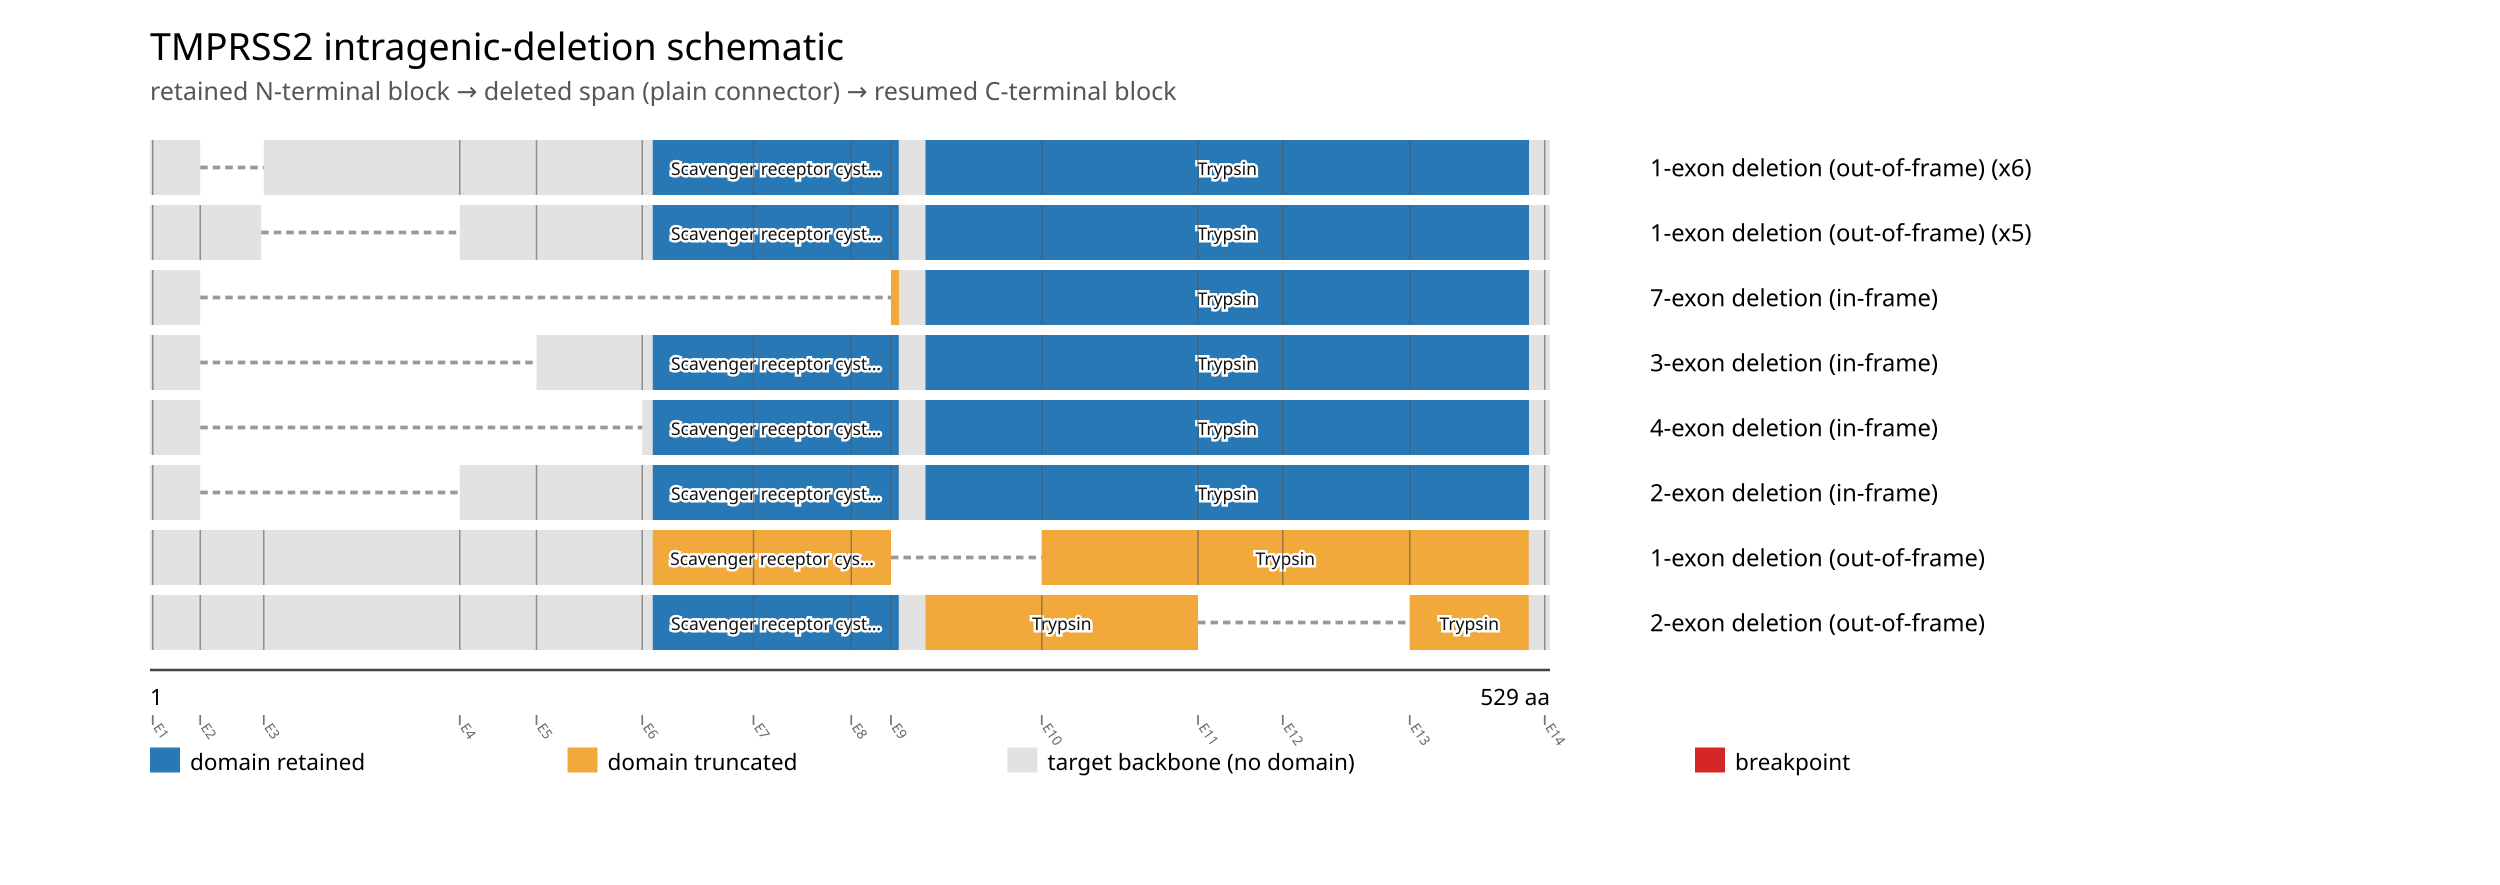
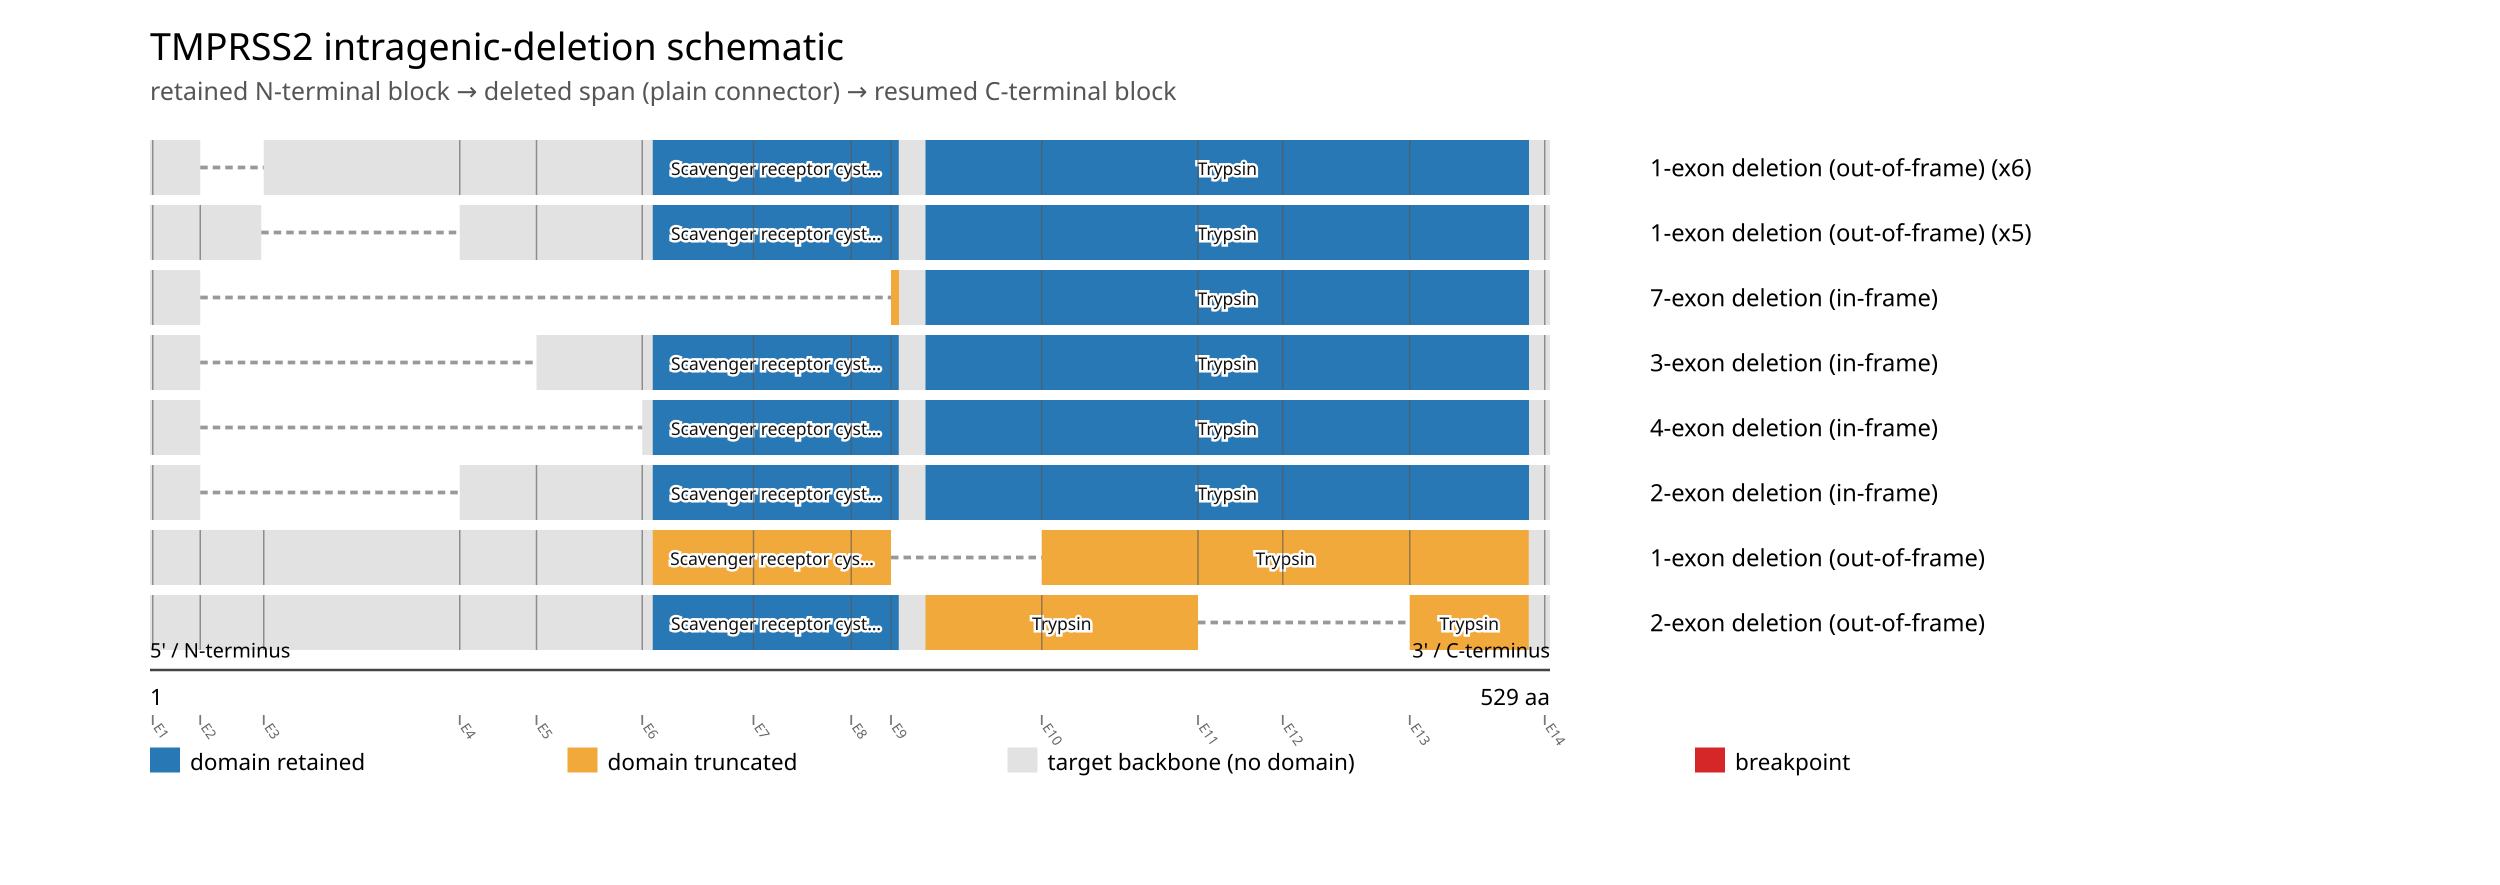
<svg xmlns="http://www.w3.org/2000/svg" width="1000" height="354" viewBox="0 0 1000 354">
  <rect width="1000" height="354" fill="white" />
  <text x="60" y="24" font-family="sans-serif" font-size="15">TMPRSS2 intragenic-deletion schematic</text>
  <text x="60" y="40" font-family="sans-serif" font-size="10" fill="#555">retained N-terminal block → deleted span (plain connector) → resumed C-terminal block</text>
  <rect x="60.0" y="56.0" width="20.1" height="22" fill="#e2e2e2" />
  <line x1="61.1" y1="56.0" x2="61.1" y2="78.0" stroke="#555555" stroke-width="0.6" opacity="0.6" />
  <rect x="105.5" y="56.0" width="514.5" height="22" fill="#e2e2e2" />
  <rect x="261.1" y="56.0" width="98.4" height="22" fill="#2878b5" />
  <text x="310.4" y="70.0" font-family="sans-serif" font-size="7" text-anchor="middle" fill="#111111" stroke="white" stroke-width="2" paint-order="stroke">Scavenger receptor cyst…</text>
  <rect x="370.2" y="56.0" width="241.4" height="22" fill="#2878b5" />
  <text x="490.9" y="70.0" font-family="sans-serif" font-size="7" text-anchor="middle" fill="#111111" stroke="white" stroke-width="2" paint-order="stroke">Trypsin</text>
  <line x1="183.9" y1="56.0" x2="183.9" y2="78.0" stroke="#555555" stroke-width="0.6" opacity="0.6" />
  <line x1="214.6" y1="56.0" x2="214.6" y2="78.0" stroke="#555555" stroke-width="0.6" opacity="0.6" />
  <line x1="256.9" y1="56.0" x2="256.9" y2="78.0" stroke="#555555" stroke-width="0.6" opacity="0.6" />
  <line x1="301.4" y1="56.0" x2="301.4" y2="78.0" stroke="#555555" stroke-width="0.6" opacity="0.6" />
  <line x1="340.5" y1="56.0" x2="340.5" y2="78.0" stroke="#555555" stroke-width="0.6" opacity="0.6" />
  <line x1="356.4" y1="56.0" x2="356.4" y2="78.0" stroke="#555555" stroke-width="0.6" opacity="0.6" />
  <line x1="416.7" y1="56.0" x2="416.7" y2="78.0" stroke="#555555" stroke-width="0.6" opacity="0.6" />
  <line x1="479.2" y1="56.0" x2="479.2" y2="78.0" stroke="#555555" stroke-width="0.6" opacity="0.6" />
  <line x1="513.1" y1="56.0" x2="513.1" y2="78.0" stroke="#555555" stroke-width="0.6" opacity="0.6" />
  <line x1="563.9" y1="56.0" x2="563.9" y2="78.0" stroke="#555555" stroke-width="0.6" opacity="0.6" />
  <line x1="617.9" y1="56.0" x2="617.9" y2="78.0" stroke="#555555" stroke-width="0.6" opacity="0.6" />
  <line x1="80.1" y1="67.0" x2="105.5" y2="67.0" stroke="#999999" stroke-width="1.5" stroke-dasharray="3,2" />
  <text x="660" y="70.5" font-family="sans-serif" font-size="9.5">1-exon deletion (out-of-frame) (x6)</text>
  <rect x="60.0" y="82.0" width="44.5" height="22" fill="#e2e2e2" />
  <line x1="61.1" y1="82.0" x2="61.1" y2="104.0" stroke="#555555" stroke-width="0.6" opacity="0.6" />
  <line x1="80.1" y1="82.0" x2="80.1" y2="104.0" stroke="#555555" stroke-width="0.6" opacity="0.6" />
  <rect x="183.9" y="82.0" width="436.1" height="22" fill="#e2e2e2" />
  <rect x="261.1" y="82.0" width="98.4" height="22" fill="#2878b5" />
  <text x="310.4" y="96.0" font-family="sans-serif" font-size="7" text-anchor="middle" fill="#111111" stroke="white" stroke-width="2" paint-order="stroke">Scavenger receptor cyst…</text>
  <rect x="370.2" y="82.0" width="241.4" height="22" fill="#2878b5" />
  <text x="490.9" y="96.0" font-family="sans-serif" font-size="7" text-anchor="middle" fill="#111111" stroke="white" stroke-width="2" paint-order="stroke">Trypsin</text>
  <line x1="214.6" y1="82.0" x2="214.6" y2="104.0" stroke="#555555" stroke-width="0.6" opacity="0.6" />
  <line x1="256.9" y1="82.0" x2="256.9" y2="104.0" stroke="#555555" stroke-width="0.6" opacity="0.6" />
  <line x1="301.4" y1="82.0" x2="301.4" y2="104.0" stroke="#555555" stroke-width="0.6" opacity="0.6" />
  <line x1="340.5" y1="82.0" x2="340.5" y2="104.0" stroke="#555555" stroke-width="0.6" opacity="0.6" />
  <line x1="356.4" y1="82.0" x2="356.4" y2="104.0" stroke="#555555" stroke-width="0.6" opacity="0.6" />
  <line x1="416.7" y1="82.0" x2="416.7" y2="104.0" stroke="#555555" stroke-width="0.6" opacity="0.6" />
  <line x1="479.2" y1="82.0" x2="479.2" y2="104.0" stroke="#555555" stroke-width="0.6" opacity="0.6" />
  <line x1="513.1" y1="82.0" x2="513.1" y2="104.0" stroke="#555555" stroke-width="0.6" opacity="0.6" />
  <line x1="563.9" y1="82.0" x2="563.9" y2="104.0" stroke="#555555" stroke-width="0.6" opacity="0.6" />
  <line x1="617.9" y1="82.0" x2="617.9" y2="104.0" stroke="#555555" stroke-width="0.6" opacity="0.6" />
  <line x1="104.5" y1="93.0" x2="183.9" y2="93.0" stroke="#999999" stroke-width="1.5" stroke-dasharray="3,2" />
  <text x="660" y="96.5" font-family="sans-serif" font-size="9.5">1-exon deletion (out-of-frame) (x5)</text>
  <rect x="60.0" y="108.0" width="20.1" height="22" fill="#e2e2e2" />
  <line x1="61.1" y1="108.0" x2="61.1" y2="130.0" stroke="#555555" stroke-width="0.6" opacity="0.6" />
  <rect x="356.4" y="108.0" width="263.6" height="22" fill="#e2e2e2" />
  <rect x="356.4" y="108.0" width="3.2" height="22" fill="#f2a93b" />
  <rect x="370.2" y="108.0" width="241.4" height="22" fill="#2878b5" />
  <text x="490.9" y="122.0" font-family="sans-serif" font-size="7" text-anchor="middle" fill="#111111" stroke="white" stroke-width="2" paint-order="stroke">Trypsin</text>
  <line x1="416.7" y1="108.0" x2="416.7" y2="130.0" stroke="#555555" stroke-width="0.6" opacity="0.6" />
  <line x1="479.2" y1="108.0" x2="479.2" y2="130.0" stroke="#555555" stroke-width="0.6" opacity="0.6" />
  <line x1="513.1" y1="108.0" x2="513.1" y2="130.0" stroke="#555555" stroke-width="0.6" opacity="0.6" />
  <line x1="563.9" y1="108.0" x2="563.9" y2="130.0" stroke="#555555" stroke-width="0.6" opacity="0.6" />
  <line x1="617.9" y1="108.0" x2="617.9" y2="130.0" stroke="#555555" stroke-width="0.6" opacity="0.6" />
  <line x1="80.1" y1="119.0" x2="356.4" y2="119.0" stroke="#999999" stroke-width="1.5" stroke-dasharray="3,2" />
  <text x="660" y="122.5" font-family="sans-serif" font-size="9.5">7-exon deletion (in-frame)</text>
  <rect x="60.0" y="134.0" width="20.1" height="22" fill="#e2e2e2" />
  <line x1="61.1" y1="134.0" x2="61.1" y2="156.0" stroke="#555555" stroke-width="0.6" opacity="0.6" />
  <rect x="214.6" y="134.0" width="405.4" height="22" fill="#e2e2e2" />
  <rect x="261.1" y="134.0" width="98.4" height="22" fill="#2878b5" />
  <text x="310.4" y="148.0" font-family="sans-serif" font-size="7" text-anchor="middle" fill="#111111" stroke="white" stroke-width="2" paint-order="stroke">Scavenger receptor cyst…</text>
  <rect x="370.2" y="134.0" width="241.4" height="22" fill="#2878b5" />
  <text x="490.9" y="148.0" font-family="sans-serif" font-size="7" text-anchor="middle" fill="#111111" stroke="white" stroke-width="2" paint-order="stroke">Trypsin</text>
  <line x1="256.9" y1="134.0" x2="256.9" y2="156.0" stroke="#555555" stroke-width="0.6" opacity="0.6" />
  <line x1="301.4" y1="134.0" x2="301.4" y2="156.0" stroke="#555555" stroke-width="0.6" opacity="0.6" />
  <line x1="340.5" y1="134.0" x2="340.5" y2="156.0" stroke="#555555" stroke-width="0.6" opacity="0.6" />
  <line x1="356.4" y1="134.0" x2="356.4" y2="156.0" stroke="#555555" stroke-width="0.6" opacity="0.6" />
  <line x1="416.7" y1="134.0" x2="416.7" y2="156.0" stroke="#555555" stroke-width="0.6" opacity="0.6" />
  <line x1="479.2" y1="134.0" x2="479.2" y2="156.0" stroke="#555555" stroke-width="0.6" opacity="0.6" />
  <line x1="513.1" y1="134.0" x2="513.1" y2="156.0" stroke="#555555" stroke-width="0.6" opacity="0.6" />
  <line x1="563.9" y1="134.0" x2="563.9" y2="156.0" stroke="#555555" stroke-width="0.6" opacity="0.6" />
  <line x1="617.9" y1="134.0" x2="617.9" y2="156.0" stroke="#555555" stroke-width="0.6" opacity="0.6" />
  <line x1="80.1" y1="145.0" x2="214.6" y2="145.0" stroke="#999999" stroke-width="1.5" stroke-dasharray="3,2" />
  <text x="660" y="148.5" font-family="sans-serif" font-size="9.5">3-exon deletion (in-frame)</text>
  <rect x="60.0" y="160.0" width="20.1" height="22" fill="#e2e2e2" />
  <line x1="61.1" y1="160.0" x2="61.1" y2="182.0" stroke="#555555" stroke-width="0.6" opacity="0.6" />
  <rect x="256.9" y="160.0" width="363.1" height="22" fill="#e2e2e2" />
  <rect x="261.1" y="160.0" width="98.4" height="22" fill="#2878b5" />
  <text x="310.4" y="174.0" font-family="sans-serif" font-size="7" text-anchor="middle" fill="#111111" stroke="white" stroke-width="2" paint-order="stroke">Scavenger receptor cyst…</text>
  <rect x="370.2" y="160.0" width="241.4" height="22" fill="#2878b5" />
  <text x="490.9" y="174.0" font-family="sans-serif" font-size="7" text-anchor="middle" fill="#111111" stroke="white" stroke-width="2" paint-order="stroke">Trypsin</text>
  <line x1="301.4" y1="160.0" x2="301.4" y2="182.0" stroke="#555555" stroke-width="0.6" opacity="0.6" />
  <line x1="340.5" y1="160.0" x2="340.5" y2="182.0" stroke="#555555" stroke-width="0.6" opacity="0.6" />
  <line x1="356.4" y1="160.0" x2="356.4" y2="182.0" stroke="#555555" stroke-width="0.6" opacity="0.6" />
  <line x1="416.7" y1="160.0" x2="416.7" y2="182.0" stroke="#555555" stroke-width="0.6" opacity="0.6" />
  <line x1="479.2" y1="160.0" x2="479.2" y2="182.0" stroke="#555555" stroke-width="0.6" opacity="0.6" />
  <line x1="513.1" y1="160.0" x2="513.1" y2="182.0" stroke="#555555" stroke-width="0.6" opacity="0.6" />
  <line x1="563.9" y1="160.0" x2="563.9" y2="182.0" stroke="#555555" stroke-width="0.6" opacity="0.6" />
  <line x1="617.9" y1="160.0" x2="617.9" y2="182.0" stroke="#555555" stroke-width="0.6" opacity="0.6" />
  <line x1="80.1" y1="171.0" x2="256.9" y2="171.0" stroke="#999999" stroke-width="1.5" stroke-dasharray="3,2" />
  <text x="660" y="174.5" font-family="sans-serif" font-size="9.5">4-exon deletion (in-frame)</text>
  <rect x="60.0" y="186.0" width="20.1" height="22" fill="#e2e2e2" />
  <line x1="61.1" y1="186.0" x2="61.1" y2="208.0" stroke="#555555" stroke-width="0.6" opacity="0.6" />
  <rect x="183.9" y="186.0" width="436.1" height="22" fill="#e2e2e2" />
  <rect x="261.1" y="186.0" width="98.4" height="22" fill="#2878b5" />
  <text x="310.4" y="200.0" font-family="sans-serif" font-size="7" text-anchor="middle" fill="#111111" stroke="white" stroke-width="2" paint-order="stroke">Scavenger receptor cyst…</text>
  <rect x="370.2" y="186.0" width="241.4" height="22" fill="#2878b5" />
  <text x="490.9" y="200.0" font-family="sans-serif" font-size="7" text-anchor="middle" fill="#111111" stroke="white" stroke-width="2" paint-order="stroke">Trypsin</text>
  <line x1="214.6" y1="186.0" x2="214.6" y2="208.0" stroke="#555555" stroke-width="0.6" opacity="0.6" />
  <line x1="256.9" y1="186.0" x2="256.9" y2="208.0" stroke="#555555" stroke-width="0.6" opacity="0.6" />
  <line x1="301.4" y1="186.0" x2="301.4" y2="208.0" stroke="#555555" stroke-width="0.6" opacity="0.6" />
  <line x1="340.5" y1="186.0" x2="340.5" y2="208.0" stroke="#555555" stroke-width="0.6" opacity="0.6" />
  <line x1="356.4" y1="186.0" x2="356.4" y2="208.0" stroke="#555555" stroke-width="0.6" opacity="0.6" />
  <line x1="416.7" y1="186.0" x2="416.7" y2="208.0" stroke="#555555" stroke-width="0.6" opacity="0.6" />
  <line x1="479.2" y1="186.0" x2="479.2" y2="208.0" stroke="#555555" stroke-width="0.6" opacity="0.6" />
  <line x1="513.1" y1="186.0" x2="513.1" y2="208.0" stroke="#555555" stroke-width="0.6" opacity="0.6" />
  <line x1="563.9" y1="186.0" x2="563.9" y2="208.0" stroke="#555555" stroke-width="0.6" opacity="0.6" />
  <line x1="617.9" y1="186.0" x2="617.9" y2="208.0" stroke="#555555" stroke-width="0.6" opacity="0.6" />
  <line x1="80.1" y1="197.0" x2="183.9" y2="197.0" stroke="#999999" stroke-width="1.5" stroke-dasharray="3,2" />
  <text x="660" y="200.5" font-family="sans-serif" font-size="9.5">2-exon deletion (in-frame)</text>
  <rect x="60.0" y="212.0" width="296.4" height="22" fill="#e2e2e2" />
  <rect x="261.1" y="212.0" width="95.3" height="22" fill="#f2a93b" />
  <text x="308.8" y="226.0" font-family="sans-serif" font-size="7" text-anchor="middle" fill="#111111" stroke="white" stroke-width="2" paint-order="stroke">Scavenger receptor cys…</text>
  <line x1="61.1" y1="212.0" x2="61.1" y2="234.0" stroke="#555555" stroke-width="0.6" opacity="0.6" />
  <line x1="80.1" y1="212.0" x2="80.1" y2="234.0" stroke="#555555" stroke-width="0.6" opacity="0.6" />
  <line x1="105.5" y1="212.0" x2="105.5" y2="234.0" stroke="#555555" stroke-width="0.6" opacity="0.6" />
  <line x1="183.9" y1="212.0" x2="183.9" y2="234.0" stroke="#555555" stroke-width="0.6" opacity="0.6" />
  <line x1="214.6" y1="212.0" x2="214.6" y2="234.0" stroke="#555555" stroke-width="0.6" opacity="0.6" />
  <line x1="256.9" y1="212.0" x2="256.9" y2="234.0" stroke="#555555" stroke-width="0.6" opacity="0.6" />
  <line x1="301.4" y1="212.0" x2="301.4" y2="234.0" stroke="#555555" stroke-width="0.6" opacity="0.6" />
  <line x1="340.5" y1="212.0" x2="340.5" y2="234.0" stroke="#555555" stroke-width="0.6" opacity="0.6" />
  <rect x="416.7" y="212.0" width="203.3" height="22" fill="#e2e2e2" />
  <rect x="416.7" y="212.0" width="194.8" height="22" fill="#f2a93b" />
  <text x="514.1" y="226.0" font-family="sans-serif" font-size="7" text-anchor="middle" fill="#111111" stroke="white" stroke-width="2" paint-order="stroke">Trypsin</text>
  <line x1="479.2" y1="212.0" x2="479.2" y2="234.0" stroke="#555555" stroke-width="0.6" opacity="0.6" />
  <line x1="513.1" y1="212.0" x2="513.1" y2="234.0" stroke="#555555" stroke-width="0.6" opacity="0.6" />
  <line x1="563.9" y1="212.0" x2="563.9" y2="234.0" stroke="#555555" stroke-width="0.6" opacity="0.6" />
  <line x1="617.9" y1="212.0" x2="617.9" y2="234.0" stroke="#555555" stroke-width="0.6" opacity="0.6" />
  <line x1="356.4" y1="223.0" x2="416.7" y2="223.0" stroke="#999999" stroke-width="1.5" stroke-dasharray="3,2" />
  <text x="660" y="226.5" font-family="sans-serif" font-size="9.5">1-exon deletion (out-of-frame)</text>
  <rect x="60.0" y="238.0" width="419.2" height="22" fill="#e2e2e2" />
  <rect x="261.1" y="238.0" width="98.4" height="22" fill="#2878b5" />
  <text x="310.4" y="252.0" font-family="sans-serif" font-size="7" text-anchor="middle" fill="#111111" stroke="white" stroke-width="2" paint-order="stroke">Scavenger receptor cyst…</text>
  <rect x="370.2" y="238.0" width="109.0" height="22" fill="#f2a93b" />
  <text x="424.7" y="252.0" font-family="sans-serif" font-size="7" text-anchor="middle" fill="#111111" stroke="white" stroke-width="2" paint-order="stroke">Trypsin</text>
  <line x1="61.1" y1="238.0" x2="61.1" y2="260.0" stroke="#555555" stroke-width="0.6" opacity="0.6" />
  <line x1="80.1" y1="238.0" x2="80.1" y2="260.0" stroke="#555555" stroke-width="0.6" opacity="0.6" />
  <line x1="105.5" y1="238.0" x2="105.5" y2="260.0" stroke="#555555" stroke-width="0.6" opacity="0.6" />
  <line x1="183.9" y1="238.0" x2="183.9" y2="260.0" stroke="#555555" stroke-width="0.6" opacity="0.6" />
  <line x1="214.6" y1="238.0" x2="214.6" y2="260.0" stroke="#555555" stroke-width="0.6" opacity="0.6" />
  <line x1="256.9" y1="238.0" x2="256.9" y2="260.0" stroke="#555555" stroke-width="0.6" opacity="0.6" />
  <line x1="301.4" y1="238.0" x2="301.4" y2="260.0" stroke="#555555" stroke-width="0.6" opacity="0.6" />
  <line x1="340.5" y1="238.0" x2="340.5" y2="260.0" stroke="#555555" stroke-width="0.6" opacity="0.6" />
  <line x1="356.4" y1="238.0" x2="356.4" y2="260.0" stroke="#555555" stroke-width="0.6" opacity="0.6" />
  <line x1="416.7" y1="238.0" x2="416.7" y2="260.0" stroke="#555555" stroke-width="0.6" opacity="0.6" />
  <rect x="563.9" y="238.0" width="56.1" height="22" fill="#e2e2e2" />
  <rect x="563.9" y="238.0" width="47.6" height="22" fill="#f2a93b" />
  <text x="587.7" y="252.0" font-family="sans-serif" font-size="7" text-anchor="middle" fill="#111111" stroke="white" stroke-width="2" paint-order="stroke">Trypsin</text>
  <line x1="617.9" y1="238.0" x2="617.9" y2="260.0" stroke="#555555" stroke-width="0.6" opacity="0.6" />
  <line x1="479.2" y1="249.0" x2="563.9" y2="249.0" stroke="#999999" stroke-width="1.5" stroke-dasharray="3,2" />
  <text x="660" y="252.5" font-family="sans-serif" font-size="9.5">2-exon deletion (out-of-frame)</text>
  <line x1="60.0" y1="268.0" x2="620.0" y2="268.0" stroke="#444444" stroke-width="1" />
+   <text x="60.0" y="263.0" font-family="sans-serif" font-size="8" data-axis-end="5-prime" text-anchor="start">5' / N-terminus</text>
+   <text x="620.0" y="263.0" font-family="sans-serif" font-size="8" data-axis-end="3-prime" text-anchor="end">3' / C-terminus</text>
  <text x="60.0" y="282.0" font-family="sans-serif" font-size="9">1</text>
  <text x="620.0" y="282.0" font-family="sans-serif" font-size="9" text-anchor="end">529 aa</text>
  <line x1="61.1" y1="286.0" x2="61.1" y2="290.0" stroke="#777777" stroke-width="0.7" />
  <text x="61.1" y="291.0" font-family="sans-serif" font-size="5.5" fill="#666666" transform="rotate(55 61.1 291.0)">E1</text>
  <line x1="80.1" y1="286.0" x2="80.1" y2="290.0" stroke="#777777" stroke-width="0.7" />
  <text x="80.1" y="291.0" font-family="sans-serif" font-size="5.5" fill="#666666" transform="rotate(55 80.1 291.0)">E2</text>
  <line x1="105.5" y1="286.0" x2="105.5" y2="290.0" stroke="#777777" stroke-width="0.7" />
  <text x="105.5" y="291.0" font-family="sans-serif" font-size="5.5" fill="#666666" transform="rotate(55 105.5 291.0)">E3</text>
  <line x1="183.9" y1="286.0" x2="183.9" y2="290.0" stroke="#777777" stroke-width="0.7" />
  <text x="183.9" y="291.0" font-family="sans-serif" font-size="5.5" fill="#666666" transform="rotate(55 183.9 291.0)">E4</text>
  <line x1="214.6" y1="286.0" x2="214.6" y2="290.0" stroke="#777777" stroke-width="0.7" />
  <text x="214.6" y="291.0" font-family="sans-serif" font-size="5.5" fill="#666666" transform="rotate(55 214.6 291.0)">E5</text>
  <line x1="256.9" y1="286.0" x2="256.9" y2="290.0" stroke="#777777" stroke-width="0.7" />
  <text x="256.9" y="291.0" font-family="sans-serif" font-size="5.5" fill="#666666" transform="rotate(55 256.9 291.0)">E6</text>
  <line x1="301.4" y1="286.0" x2="301.4" y2="290.0" stroke="#777777" stroke-width="0.7" />
  <text x="301.4" y="291.0" font-family="sans-serif" font-size="5.5" fill="#666666" transform="rotate(55 301.4 291.0)">E7</text>
  <line x1="340.5" y1="286.0" x2="340.5" y2="290.0" stroke="#777777" stroke-width="0.7" />
  <text x="340.5" y="291.0" font-family="sans-serif" font-size="5.5" fill="#666666" transform="rotate(55 340.5 291.0)">E8</text>
  <line x1="356.4" y1="286.0" x2="356.4" y2="290.0" stroke="#777777" stroke-width="0.7" />
  <text x="356.4" y="291.0" font-family="sans-serif" font-size="5.5" fill="#666666" transform="rotate(55 356.4 291.0)">E9</text>
  <line x1="416.7" y1="286.0" x2="416.7" y2="290.0" stroke="#777777" stroke-width="0.7" />
  <text x="416.7" y="291.0" font-family="sans-serif" font-size="5.5" fill="#666666" transform="rotate(55 416.7 291.0)">E10</text>
  <line x1="479.2" y1="286.0" x2="479.2" y2="290.0" stroke="#777777" stroke-width="0.7" />
  <text x="479.2" y="291.0" font-family="sans-serif" font-size="5.5" fill="#666666" transform="rotate(55 479.2 291.0)">E11</text>
  <line x1="513.1" y1="286.0" x2="513.1" y2="290.0" stroke="#777777" stroke-width="0.7" />
  <text x="513.1" y="291.0" font-family="sans-serif" font-size="5.5" fill="#666666" transform="rotate(55 513.1 291.0)">E12</text>
  <line x1="563.9" y1="286.0" x2="563.9" y2="290.0" stroke="#777777" stroke-width="0.7" />
  <text x="563.9" y="291.0" font-family="sans-serif" font-size="5.5" fill="#666666" transform="rotate(55 563.9 291.0)">E13</text>
  <line x1="617.9" y1="286.0" x2="617.9" y2="290.0" stroke="#777777" stroke-width="0.7" />
  <text x="617.9" y="291.0" font-family="sans-serif" font-size="5.5" fill="#666666" transform="rotate(55 617.9 291.0)">E14</text>
  <rect x="60.0" y="299.0" width="12" height="10" fill="#2878b5" />
  <text x="76.0" y="308.0" font-family="sans-serif" font-size="9">domain retained</text>
  <rect x="227.0" y="299.0" width="12" height="10" fill="#f2a93b" />
  <text x="243.0" y="308.0" font-family="sans-serif" font-size="9">domain truncated</text>
  <rect x="403.0" y="299.0" width="12" height="10" fill="#e2e2e2" />
  <text x="419.0" y="308.0" font-family="sans-serif" font-size="9">target backbone (no domain)</text>
  <rect x="678.0" y="299.0" width="12" height="10" fill="#d62728" />
  <text x="694.0" y="308.0" font-family="sans-serif" font-size="9">breakpoint</text>
</svg>
